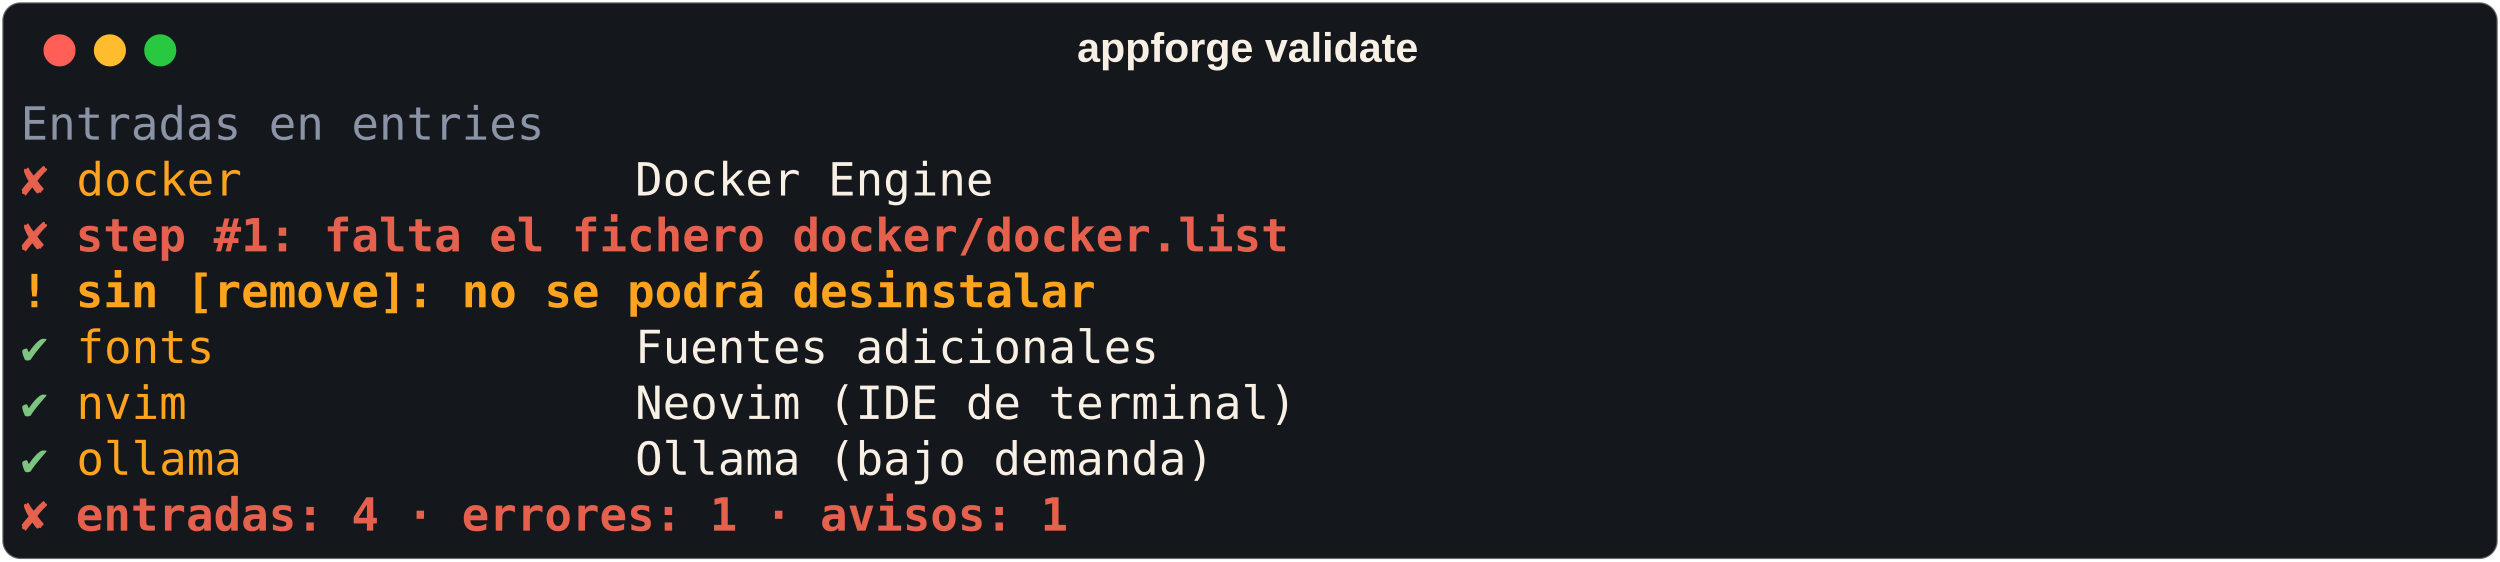
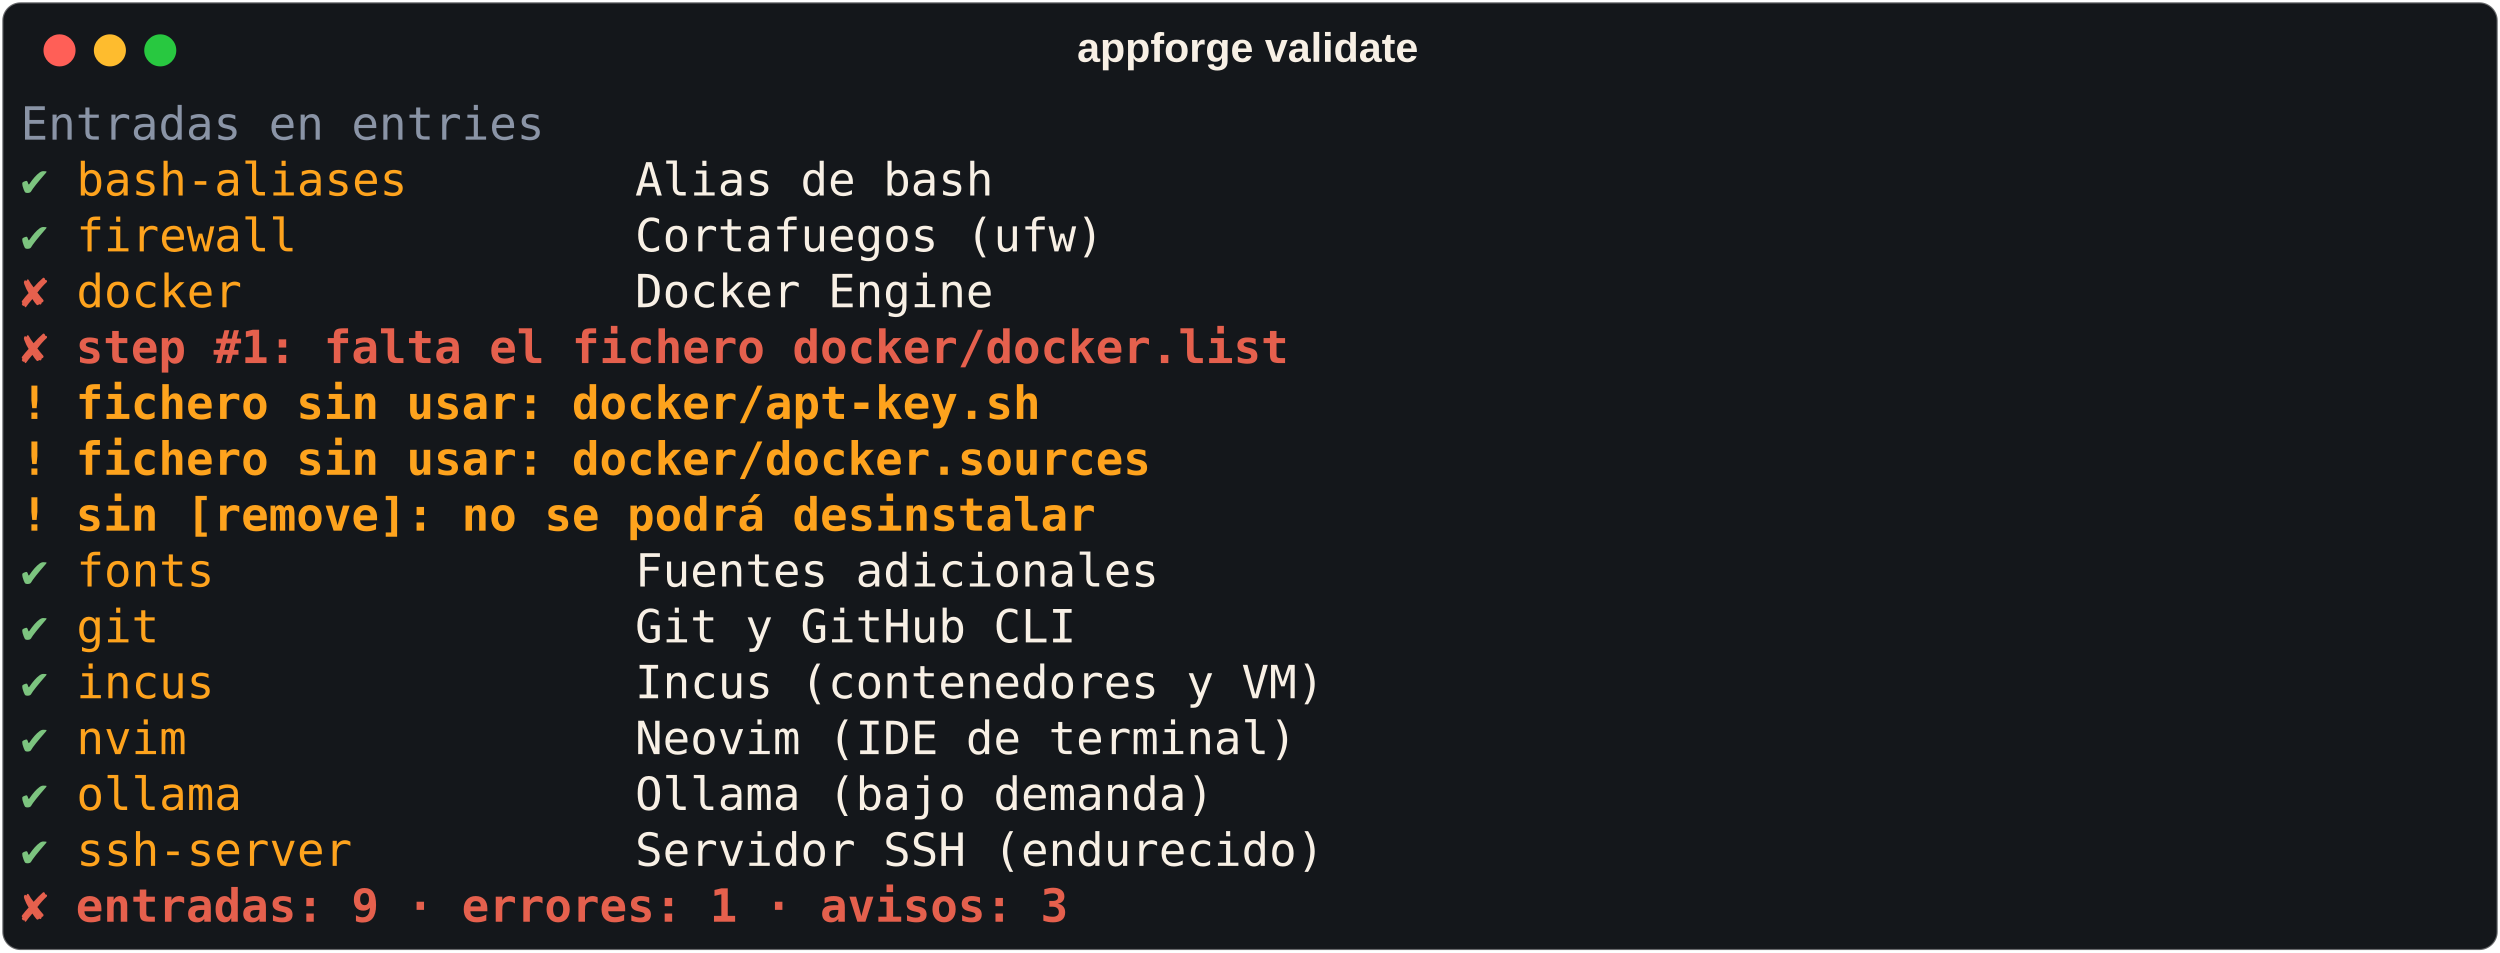
- <svg xmlns="http://www.w3.org/2000/svg" class="rich-terminal" viewBox="0 0 1092 245.2">
+ <svg xmlns="http://www.w3.org/2000/svg" class="rich-terminal" viewBox="0 0 1092 416.0">
  <style>

    @font-face {
        font-family: "Fira Code";
        src: local("FiraCode-Regular"),
                url("https://cdnjs.cloudflare.com/ajax/libs/firacode/6.2.0/woff2/FiraCode-Regular.woff2") format("woff2"),
                url("https://cdnjs.cloudflare.com/ajax/libs/firacode/6.2.0/woff/FiraCode-Regular.woff") format("woff");
        font-style: normal;
        font-weight: 400;
    }
    @font-face {
        font-family: "Fira Code";
        src: local("FiraCode-Bold"),
                url("https://cdnjs.cloudflare.com/ajax/libs/firacode/6.2.0/woff2/FiraCode-Bold.woff2") format("woff2"),
                url("https://cdnjs.cloudflare.com/ajax/libs/firacode/6.2.0/woff/FiraCode-Bold.woff") format("woff");
        font-style: bold;
        font-weight: 700;
    }

-     .terminal-1552587135-matrix {
+     .terminal-1766533454-matrix {
        font-family: Fira Code, monospace;
        font-size: 20px;
        line-height: 24.4px;
        font-variant-east-asian: full-width;
    }

-     .terminal-1552587135-title {
+     .terminal-1766533454-title {
        font-size: 18px;
        font-weight: bold;
        font-family: arial;
    }

-     .terminal-1552587135-r1 { fill: #8a94a6 }
- .terminal-1552587135-r2 { fill: #f8f0e5 }
- .terminal-1552587135-r3 { fill: #e5604d;font-weight: bold }
- .terminal-1552587135-r4 { fill: #fea31d }
- .terminal-1552587135-r5 { fill: #fea31d;font-weight: bold }
- .terminal-1552587135-r6 { fill: #7cc47f;font-weight: bold }
+     .terminal-1766533454-r1 { fill: #8a94a6 }
+ .terminal-1766533454-r2 { fill: #f8f0e5 }
+ .terminal-1766533454-r3 { fill: #7cc47f;font-weight: bold }
+ .terminal-1766533454-r4 { fill: #fea31d }
+ .terminal-1766533454-r5 { fill: #e5604d;font-weight: bold }
+ .terminal-1766533454-r6 { fill: #fea31d;font-weight: bold }
    </style>
  <defs>
-     <clipPath id="terminal-1552587135-clip-terminal">
-       <rect x="0" y="0" width="1072.6" height="194.2" />
+     <clipPath id="terminal-1766533454-clip-terminal">
+       <rect x="0" y="0" width="1072.6" height="365.0" />
    </clipPath>
-     <clipPath id="terminal-1552587135-line-0">
+     <clipPath id="terminal-1766533454-line-0">
      <rect x="0" y="1.5" width="1073.6" height="24.65" />
    </clipPath>
-     <clipPath id="terminal-1552587135-line-1">
+     <clipPath id="terminal-1766533454-line-1">
      <rect x="0" y="25.9" width="1073.6" height="24.65" />
    </clipPath>
-     <clipPath id="terminal-1552587135-line-2">
+     <clipPath id="terminal-1766533454-line-2">
      <rect x="0" y="50.3" width="1073.6" height="24.65" />
    </clipPath>
-     <clipPath id="terminal-1552587135-line-3">
+     <clipPath id="terminal-1766533454-line-3">
      <rect x="0" y="74.7" width="1073.6" height="24.65" />
    </clipPath>
-     <clipPath id="terminal-1552587135-line-4">
+     <clipPath id="terminal-1766533454-line-4">
      <rect x="0" y="99.1" width="1073.6" height="24.65" />
    </clipPath>
-     <clipPath id="terminal-1552587135-line-5">
+     <clipPath id="terminal-1766533454-line-5">
      <rect x="0" y="123.5" width="1073.6" height="24.65" />
    </clipPath>
-     <clipPath id="terminal-1552587135-line-6">
+     <clipPath id="terminal-1766533454-line-6">
      <rect x="0" y="147.9" width="1073.6" height="24.65" />
    </clipPath>
+     <clipPath id="terminal-1766533454-line-7">
+       <rect x="0" y="172.3" width="1073.6" height="24.65" />
+     </clipPath>
+     <clipPath id="terminal-1766533454-line-8">
+       <rect x="0" y="196.7" width="1073.6" height="24.65" />
+     </clipPath>
+     <clipPath id="terminal-1766533454-line-9">
+       <rect x="0" y="221.1" width="1073.6" height="24.65" />
+     </clipPath>
+     <clipPath id="terminal-1766533454-line-10">
+       <rect x="0" y="245.5" width="1073.6" height="24.65" />
+     </clipPath>
+     <clipPath id="terminal-1766533454-line-11">
+       <rect x="0" y="269.9" width="1073.6" height="24.65" />
+     </clipPath>
+     <clipPath id="terminal-1766533454-line-12">
+       <rect x="0" y="294.3" width="1073.6" height="24.65" />
+     </clipPath>
+     <clipPath id="terminal-1766533454-line-13">
+       <rect x="0" y="318.7" width="1073.6" height="24.65" />
+     </clipPath>
  </defs>
-   <rect fill="#14171b" stroke="rgba(255,255,255,0.35)" stroke-width="1" x="1" y="1" width="1090" height="243.2" rx="8" />
-   <text class="terminal-1552587135-title" fill="#f8f0e5" text-anchor="middle" x="545" y="27">appforge validate</text>
+   <rect fill="#14171b" stroke="rgba(255,255,255,0.35)" stroke-width="1" x="1" y="1" width="1090" height="414" rx="8" />
+   <text class="terminal-1766533454-title" fill="#f8f0e5" text-anchor="middle" x="545" y="27">appforge validate</text>
  <g transform="translate(26,22)">
    <circle cx="0" cy="0" r="7" fill="#ff5f57" />
    <circle cx="22" cy="0" r="7" fill="#febc2e" />
    <circle cx="44" cy="0" r="7" fill="#28c840" />
  </g>
-   <g transform="translate(9, 41)" clip-path="url(#terminal-1552587135-clip-terminal)">
-     <g class="terminal-1552587135-matrix">
-       <text class="terminal-1552587135-r1" x="0" y="20" textLength="231.8" clip-path="url(#terminal-1552587135-line-0)">Entradas en entries</text>
-       <text class="terminal-1552587135-r2" x="1073.6" y="20" textLength="12.2" clip-path="url(#terminal-1552587135-line-0)">
+   <g transform="translate(9, 41)" clip-path="url(#terminal-1766533454-clip-terminal)">
+     <g class="terminal-1766533454-matrix">
+       <text class="terminal-1766533454-r1" x="0" y="20" textLength="231.8" clip-path="url(#terminal-1766533454-line-0)">Entradas en entries</text>
+       <text class="terminal-1766533454-r2" x="1073.6" y="20" textLength="12.2" clip-path="url(#terminal-1766533454-line-0)">
</text>
-       <text class="terminal-1552587135-r3" x="0" y="44.4" textLength="12.2" clip-path="url(#terminal-1552587135-line-1)">✘</text>
-       <text class="terminal-1552587135-r4" x="24.4" y="44.4" textLength="244" clip-path="url(#terminal-1552587135-line-1)">docker              </text>
-       <text class="terminal-1552587135-r2" x="268.4" y="44.4" textLength="170.8" clip-path="url(#terminal-1552587135-line-1)"> Docker Engine</text>
-       <text class="terminal-1552587135-r2" x="1073.6" y="44.4" textLength="12.2" clip-path="url(#terminal-1552587135-line-1)">
+       <text class="terminal-1766533454-r3" x="0" y="44.4" textLength="12.2" clip-path="url(#terminal-1766533454-line-1)">✔</text>
+       <text class="terminal-1766533454-r4" x="24.4" y="44.4" textLength="244" clip-path="url(#terminal-1766533454-line-1)">bash-aliases        </text>
+       <text class="terminal-1766533454-r2" x="268.4" y="44.4" textLength="170.8" clip-path="url(#terminal-1766533454-line-1)"> Alias de bash</text>
+       <text class="terminal-1766533454-r2" x="1073.6" y="44.4" textLength="12.2" clip-path="url(#terminal-1766533454-line-1)">
</text>
-       <text class="terminal-1552587135-r3" x="0" y="68.8" textLength="610" clip-path="url(#terminal-1552587135-line-2)">    ✘ step #1: falta el fichero docker/docker.list</text>
-       <text class="terminal-1552587135-r2" x="1073.6" y="68.8" textLength="12.2" clip-path="url(#terminal-1552587135-line-2)">
+       <text class="terminal-1766533454-r3" x="0" y="68.8" textLength="12.2" clip-path="url(#terminal-1766533454-line-2)">✔</text>
+       <text class="terminal-1766533454-r4" x="24.4" y="68.8" textLength="244" clip-path="url(#terminal-1766533454-line-2)">firewall            </text>
+       <text class="terminal-1766533454-r2" x="268.4" y="68.8" textLength="219.6" clip-path="url(#terminal-1766533454-line-2)"> Cortafuegos (ufw)</text>
+       <text class="terminal-1766533454-r2" x="1073.6" y="68.8" textLength="12.2" clip-path="url(#terminal-1766533454-line-2)">
</text>
-       <text class="terminal-1552587135-r5" x="0" y="93.2" textLength="524.6" clip-path="url(#terminal-1552587135-line-3)">    ! sin [remove]: no se podrá desinstalar</text>
-       <text class="terminal-1552587135-r2" x="1073.6" y="93.2" textLength="12.2" clip-path="url(#terminal-1552587135-line-3)">
+       <text class="terminal-1766533454-r5" x="0" y="93.2" textLength="12.2" clip-path="url(#terminal-1766533454-line-3)">✘</text>
+       <text class="terminal-1766533454-r4" x="24.4" y="93.2" textLength="244" clip-path="url(#terminal-1766533454-line-3)">docker              </text>
+       <text class="terminal-1766533454-r2" x="268.4" y="93.2" textLength="170.8" clip-path="url(#terminal-1766533454-line-3)"> Docker Engine</text>
+       <text class="terminal-1766533454-r2" x="1073.6" y="93.2" textLength="12.2" clip-path="url(#terminal-1766533454-line-3)">
</text>
-       <text class="terminal-1552587135-r6" x="0" y="117.6" textLength="12.2" clip-path="url(#terminal-1552587135-line-4)">✔</text>
-       <text class="terminal-1552587135-r4" x="24.4" y="117.6" textLength="244" clip-path="url(#terminal-1552587135-line-4)">fonts               </text>
-       <text class="terminal-1552587135-r2" x="268.4" y="117.6" textLength="244" clip-path="url(#terminal-1552587135-line-4)"> Fuentes adicionales</text>
-       <text class="terminal-1552587135-r2" x="1073.6" y="117.6" textLength="12.2" clip-path="url(#terminal-1552587135-line-4)">
+       <text class="terminal-1766533454-r5" x="0" y="117.6" textLength="610" clip-path="url(#terminal-1766533454-line-4)">    ✘ step #1: falta el fichero docker/docker.list</text>
+       <text class="terminal-1766533454-r2" x="1073.6" y="117.6" textLength="12.2" clip-path="url(#terminal-1766533454-line-4)">
</text>
-       <text class="terminal-1552587135-r6" x="0" y="142" textLength="12.2" clip-path="url(#terminal-1552587135-line-5)">✔</text>
-       <text class="terminal-1552587135-r4" x="24.4" y="142" textLength="244" clip-path="url(#terminal-1552587135-line-5)">nvim                </text>
-       <text class="terminal-1552587135-r2" x="268.4" y="142" textLength="305" clip-path="url(#terminal-1552587135-line-5)"> Neovim (IDE de terminal)</text>
-       <text class="terminal-1552587135-r2" x="1073.6" y="142" textLength="12.2" clip-path="url(#terminal-1552587135-line-5)">
+       <text class="terminal-1766533454-r6" x="0" y="142" textLength="500.2" clip-path="url(#terminal-1766533454-line-5)">    ! fichero sin usar: docker/apt-key.sh</text>
+       <text class="terminal-1766533454-r2" x="1073.6" y="142" textLength="12.2" clip-path="url(#terminal-1766533454-line-5)">
</text>
-       <text class="terminal-1552587135-r6" x="0" y="166.4" textLength="12.2" clip-path="url(#terminal-1552587135-line-6)">✔</text>
-       <text class="terminal-1552587135-r4" x="24.4" y="166.4" textLength="244" clip-path="url(#terminal-1552587135-line-6)">ollama              </text>
-       <text class="terminal-1552587135-r2" x="268.4" y="166.4" textLength="268.4" clip-path="url(#terminal-1552587135-line-6)"> Ollama (bajo demanda)</text>
-       <text class="terminal-1552587135-r2" x="1073.6" y="166.4" textLength="12.2" clip-path="url(#terminal-1552587135-line-6)">
+       <text class="terminal-1766533454-r6" x="0" y="166.4" textLength="549" clip-path="url(#terminal-1766533454-line-6)">    ! fichero sin usar: docker/docker.sources</text>
+       <text class="terminal-1766533454-r2" x="1073.6" y="166.4" textLength="12.2" clip-path="url(#terminal-1766533454-line-6)">
</text>
-       <text class="terminal-1552587135-r3" x="0" y="190.8" textLength="463.6" clip-path="url(#terminal-1552587135-line-7)">✘ entradas: 4 · errores: 1 · avisos: 1</text>
-       <text class="terminal-1552587135-r2" x="1073.6" y="190.8" textLength="12.2" clip-path="url(#terminal-1552587135-line-7)">
+       <text class="terminal-1766533454-r6" x="0" y="190.8" textLength="524.6" clip-path="url(#terminal-1766533454-line-7)">    ! sin [remove]: no se podrá desinstalar</text>
+       <text class="terminal-1766533454-r2" x="1073.6" y="190.8" textLength="12.2" clip-path="url(#terminal-1766533454-line-7)">
+ </text>
+       <text class="terminal-1766533454-r3" x="0" y="215.2" textLength="12.2" clip-path="url(#terminal-1766533454-line-8)">✔</text>
+       <text class="terminal-1766533454-r4" x="24.4" y="215.2" textLength="244" clip-path="url(#terminal-1766533454-line-8)">fonts               </text>
+       <text class="terminal-1766533454-r2" x="268.4" y="215.2" textLength="244" clip-path="url(#terminal-1766533454-line-8)"> Fuentes adicionales</text>
+       <text class="terminal-1766533454-r2" x="1073.6" y="215.2" textLength="12.2" clip-path="url(#terminal-1766533454-line-8)">
+ </text>
+       <text class="terminal-1766533454-r3" x="0" y="239.6" textLength="12.2" clip-path="url(#terminal-1766533454-line-9)">✔</text>
+       <text class="terminal-1766533454-r4" x="24.4" y="239.6" textLength="244" clip-path="url(#terminal-1766533454-line-9)">git                 </text>
+       <text class="terminal-1766533454-r2" x="268.4" y="239.6" textLength="207.4" clip-path="url(#terminal-1766533454-line-9)"> Git y GitHub CLI</text>
+       <text class="terminal-1766533454-r2" x="1073.6" y="239.6" textLength="12.2" clip-path="url(#terminal-1766533454-line-9)">
+ </text>
+       <text class="terminal-1766533454-r3" x="0" y="264" textLength="12.2" clip-path="url(#terminal-1766533454-line-10)">✔</text>
+       <text class="terminal-1766533454-r4" x="24.4" y="264" textLength="244" clip-path="url(#terminal-1766533454-line-10)">incus               </text>
+       <text class="terminal-1766533454-r2" x="268.4" y="264" textLength="317.2" clip-path="url(#terminal-1766533454-line-10)"> Incus (contenedores y VM)</text>
+       <text class="terminal-1766533454-r2" x="1073.6" y="264" textLength="12.2" clip-path="url(#terminal-1766533454-line-10)">
+ </text>
+       <text class="terminal-1766533454-r3" x="0" y="288.4" textLength="12.2" clip-path="url(#terminal-1766533454-line-11)">✔</text>
+       <text class="terminal-1766533454-r4" x="24.4" y="288.4" textLength="244" clip-path="url(#terminal-1766533454-line-11)">nvim                </text>
+       <text class="terminal-1766533454-r2" x="268.4" y="288.4" textLength="305" clip-path="url(#terminal-1766533454-line-11)"> Neovim (IDE de terminal)</text>
+       <text class="terminal-1766533454-r2" x="1073.6" y="288.4" textLength="12.2" clip-path="url(#terminal-1766533454-line-11)">
+ </text>
+       <text class="terminal-1766533454-r3" x="0" y="312.8" textLength="12.2" clip-path="url(#terminal-1766533454-line-12)">✔</text>
+       <text class="terminal-1766533454-r4" x="24.4" y="312.8" textLength="244" clip-path="url(#terminal-1766533454-line-12)">ollama              </text>
+       <text class="terminal-1766533454-r2" x="268.4" y="312.8" textLength="268.4" clip-path="url(#terminal-1766533454-line-12)"> Ollama (bajo demanda)</text>
+       <text class="terminal-1766533454-r2" x="1073.6" y="312.8" textLength="12.2" clip-path="url(#terminal-1766533454-line-12)">
+ </text>
+       <text class="terminal-1766533454-r3" x="0" y="337.2" textLength="12.2" clip-path="url(#terminal-1766533454-line-13)">✔</text>
+       <text class="terminal-1766533454-r4" x="24.4" y="337.2" textLength="244" clip-path="url(#terminal-1766533454-line-13)">ssh-server          </text>
+       <text class="terminal-1766533454-r2" x="268.4" y="337.2" textLength="317.2" clip-path="url(#terminal-1766533454-line-13)"> Servidor SSH (endurecido)</text>
+       <text class="terminal-1766533454-r2" x="1073.6" y="337.2" textLength="12.2" clip-path="url(#terminal-1766533454-line-13)">
+ </text>
+       <text class="terminal-1766533454-r5" x="0" y="361.6" textLength="463.6" clip-path="url(#terminal-1766533454-line-14)">✘ entradas: 9 · errores: 1 · avisos: 3</text>
+       <text class="terminal-1766533454-r2" x="1073.6" y="361.6" textLength="12.2" clip-path="url(#terminal-1766533454-line-14)">
</text>
    </g>
  </g>
</svg>
